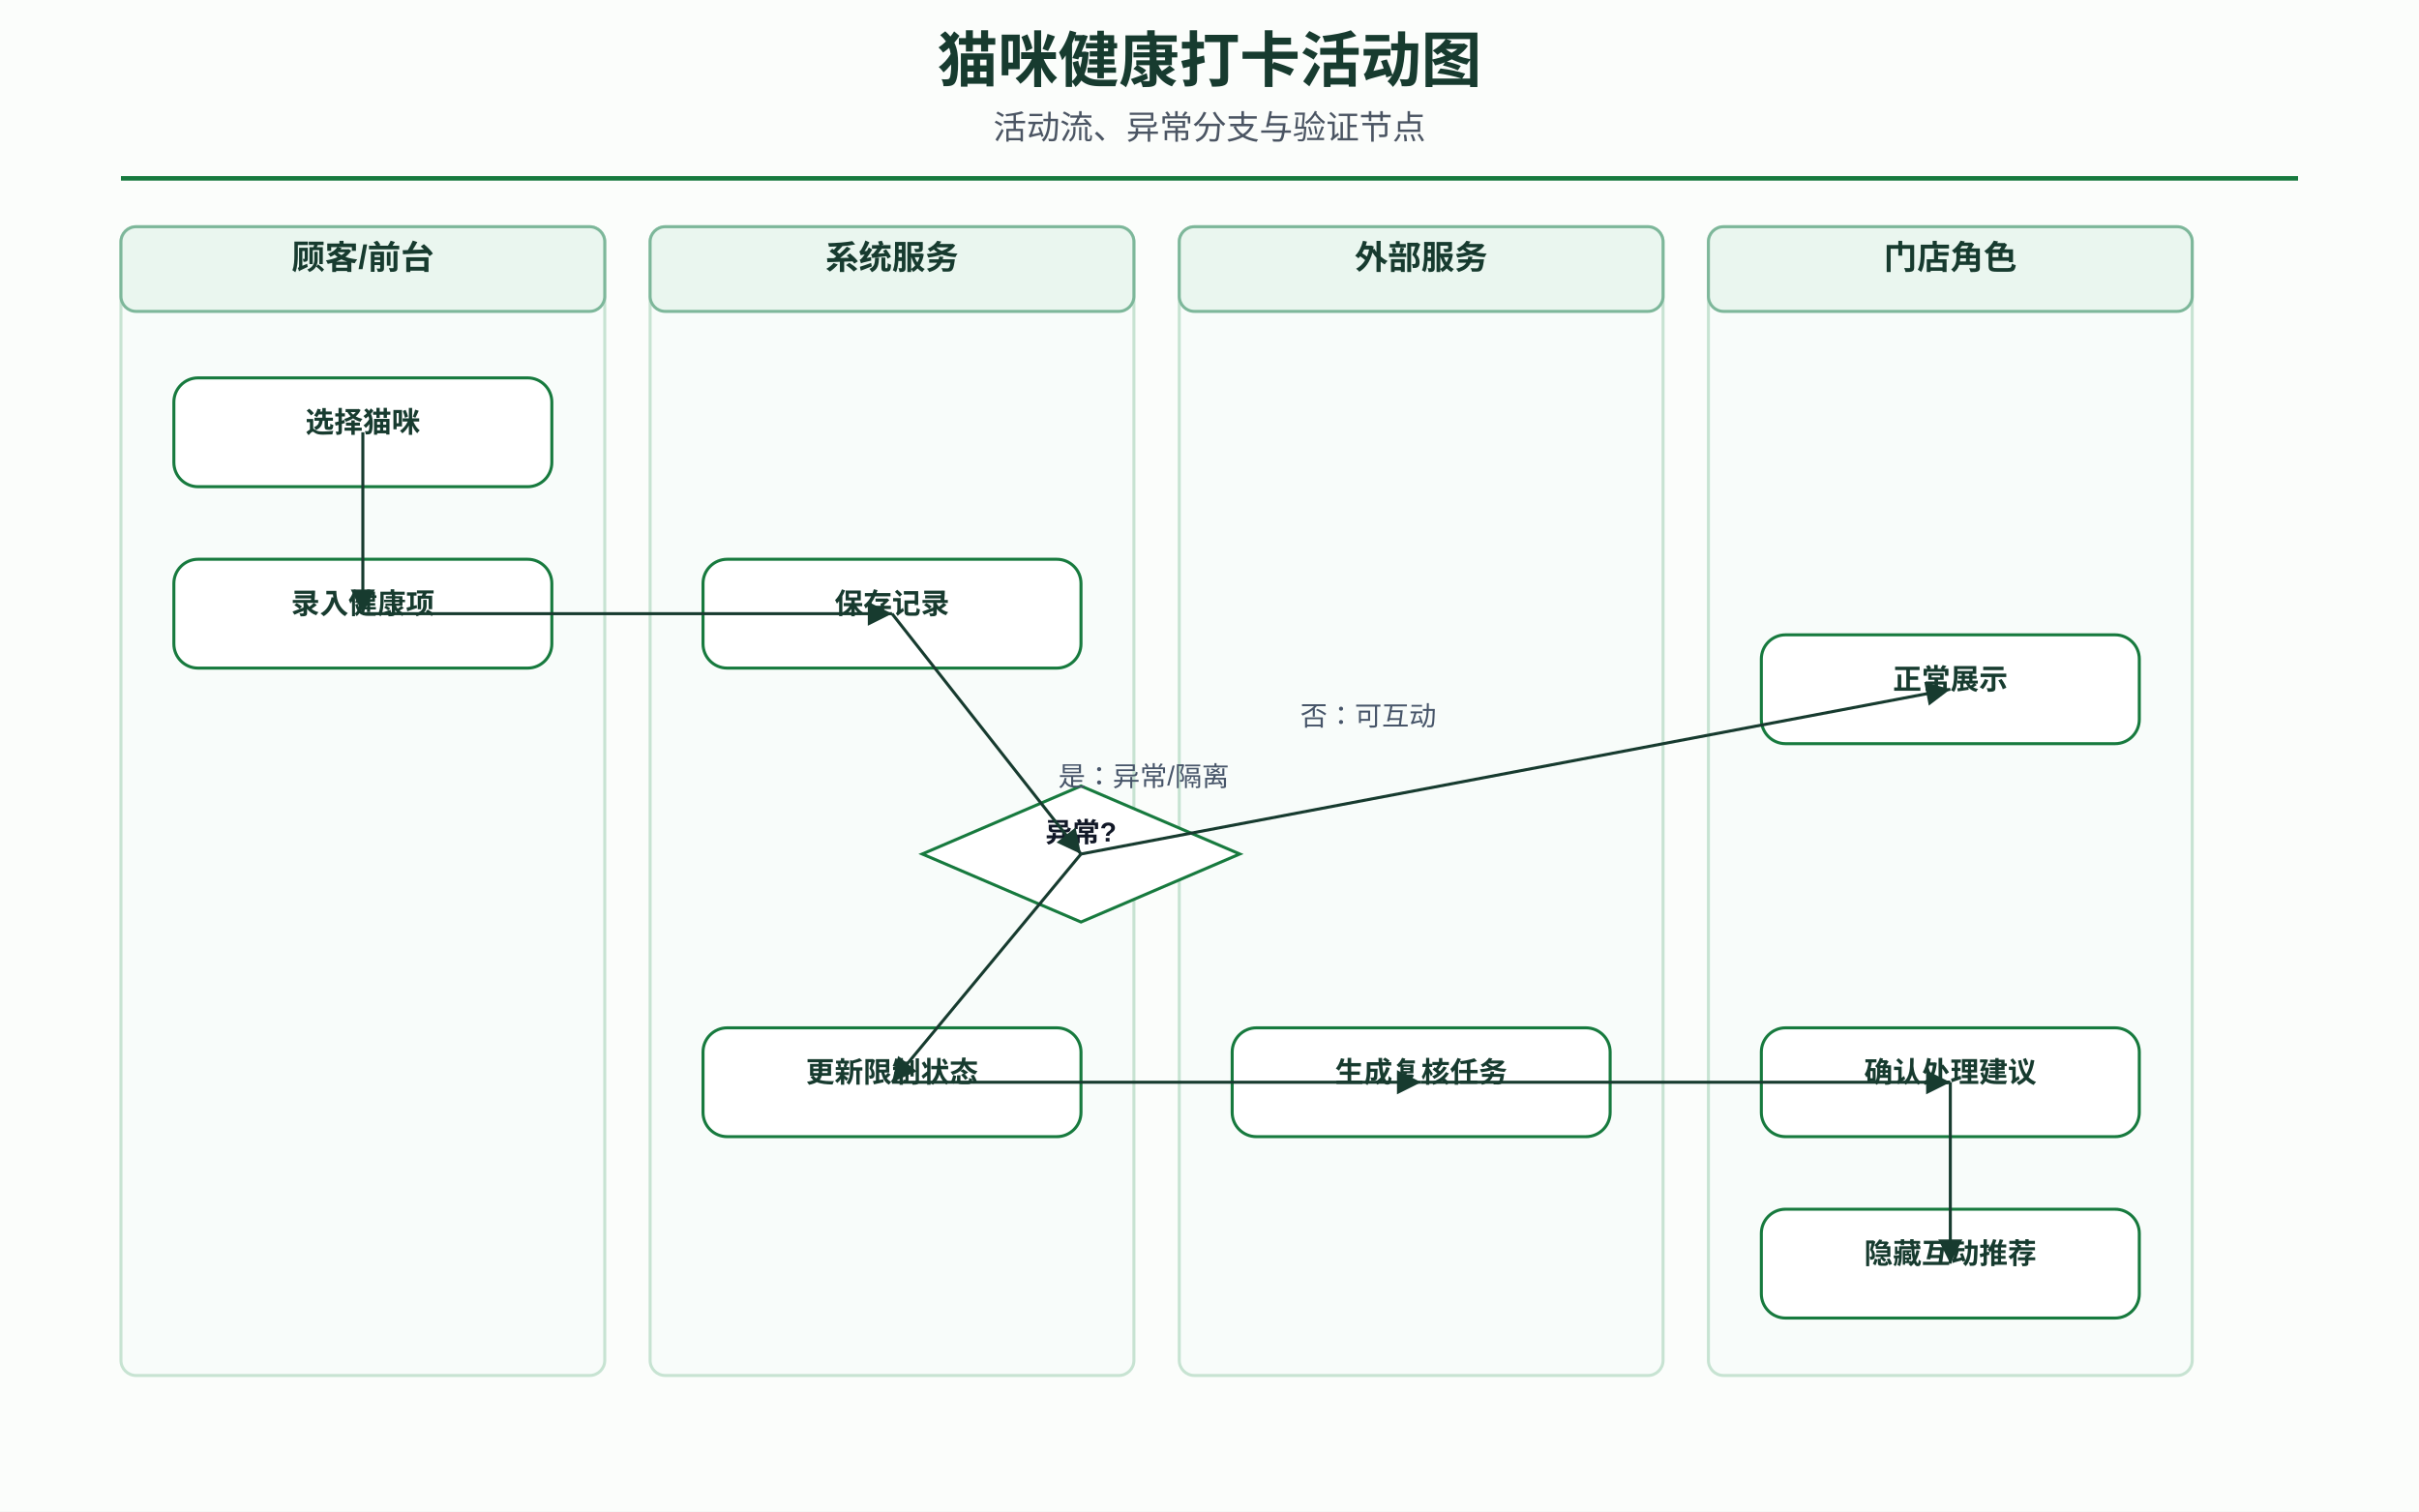
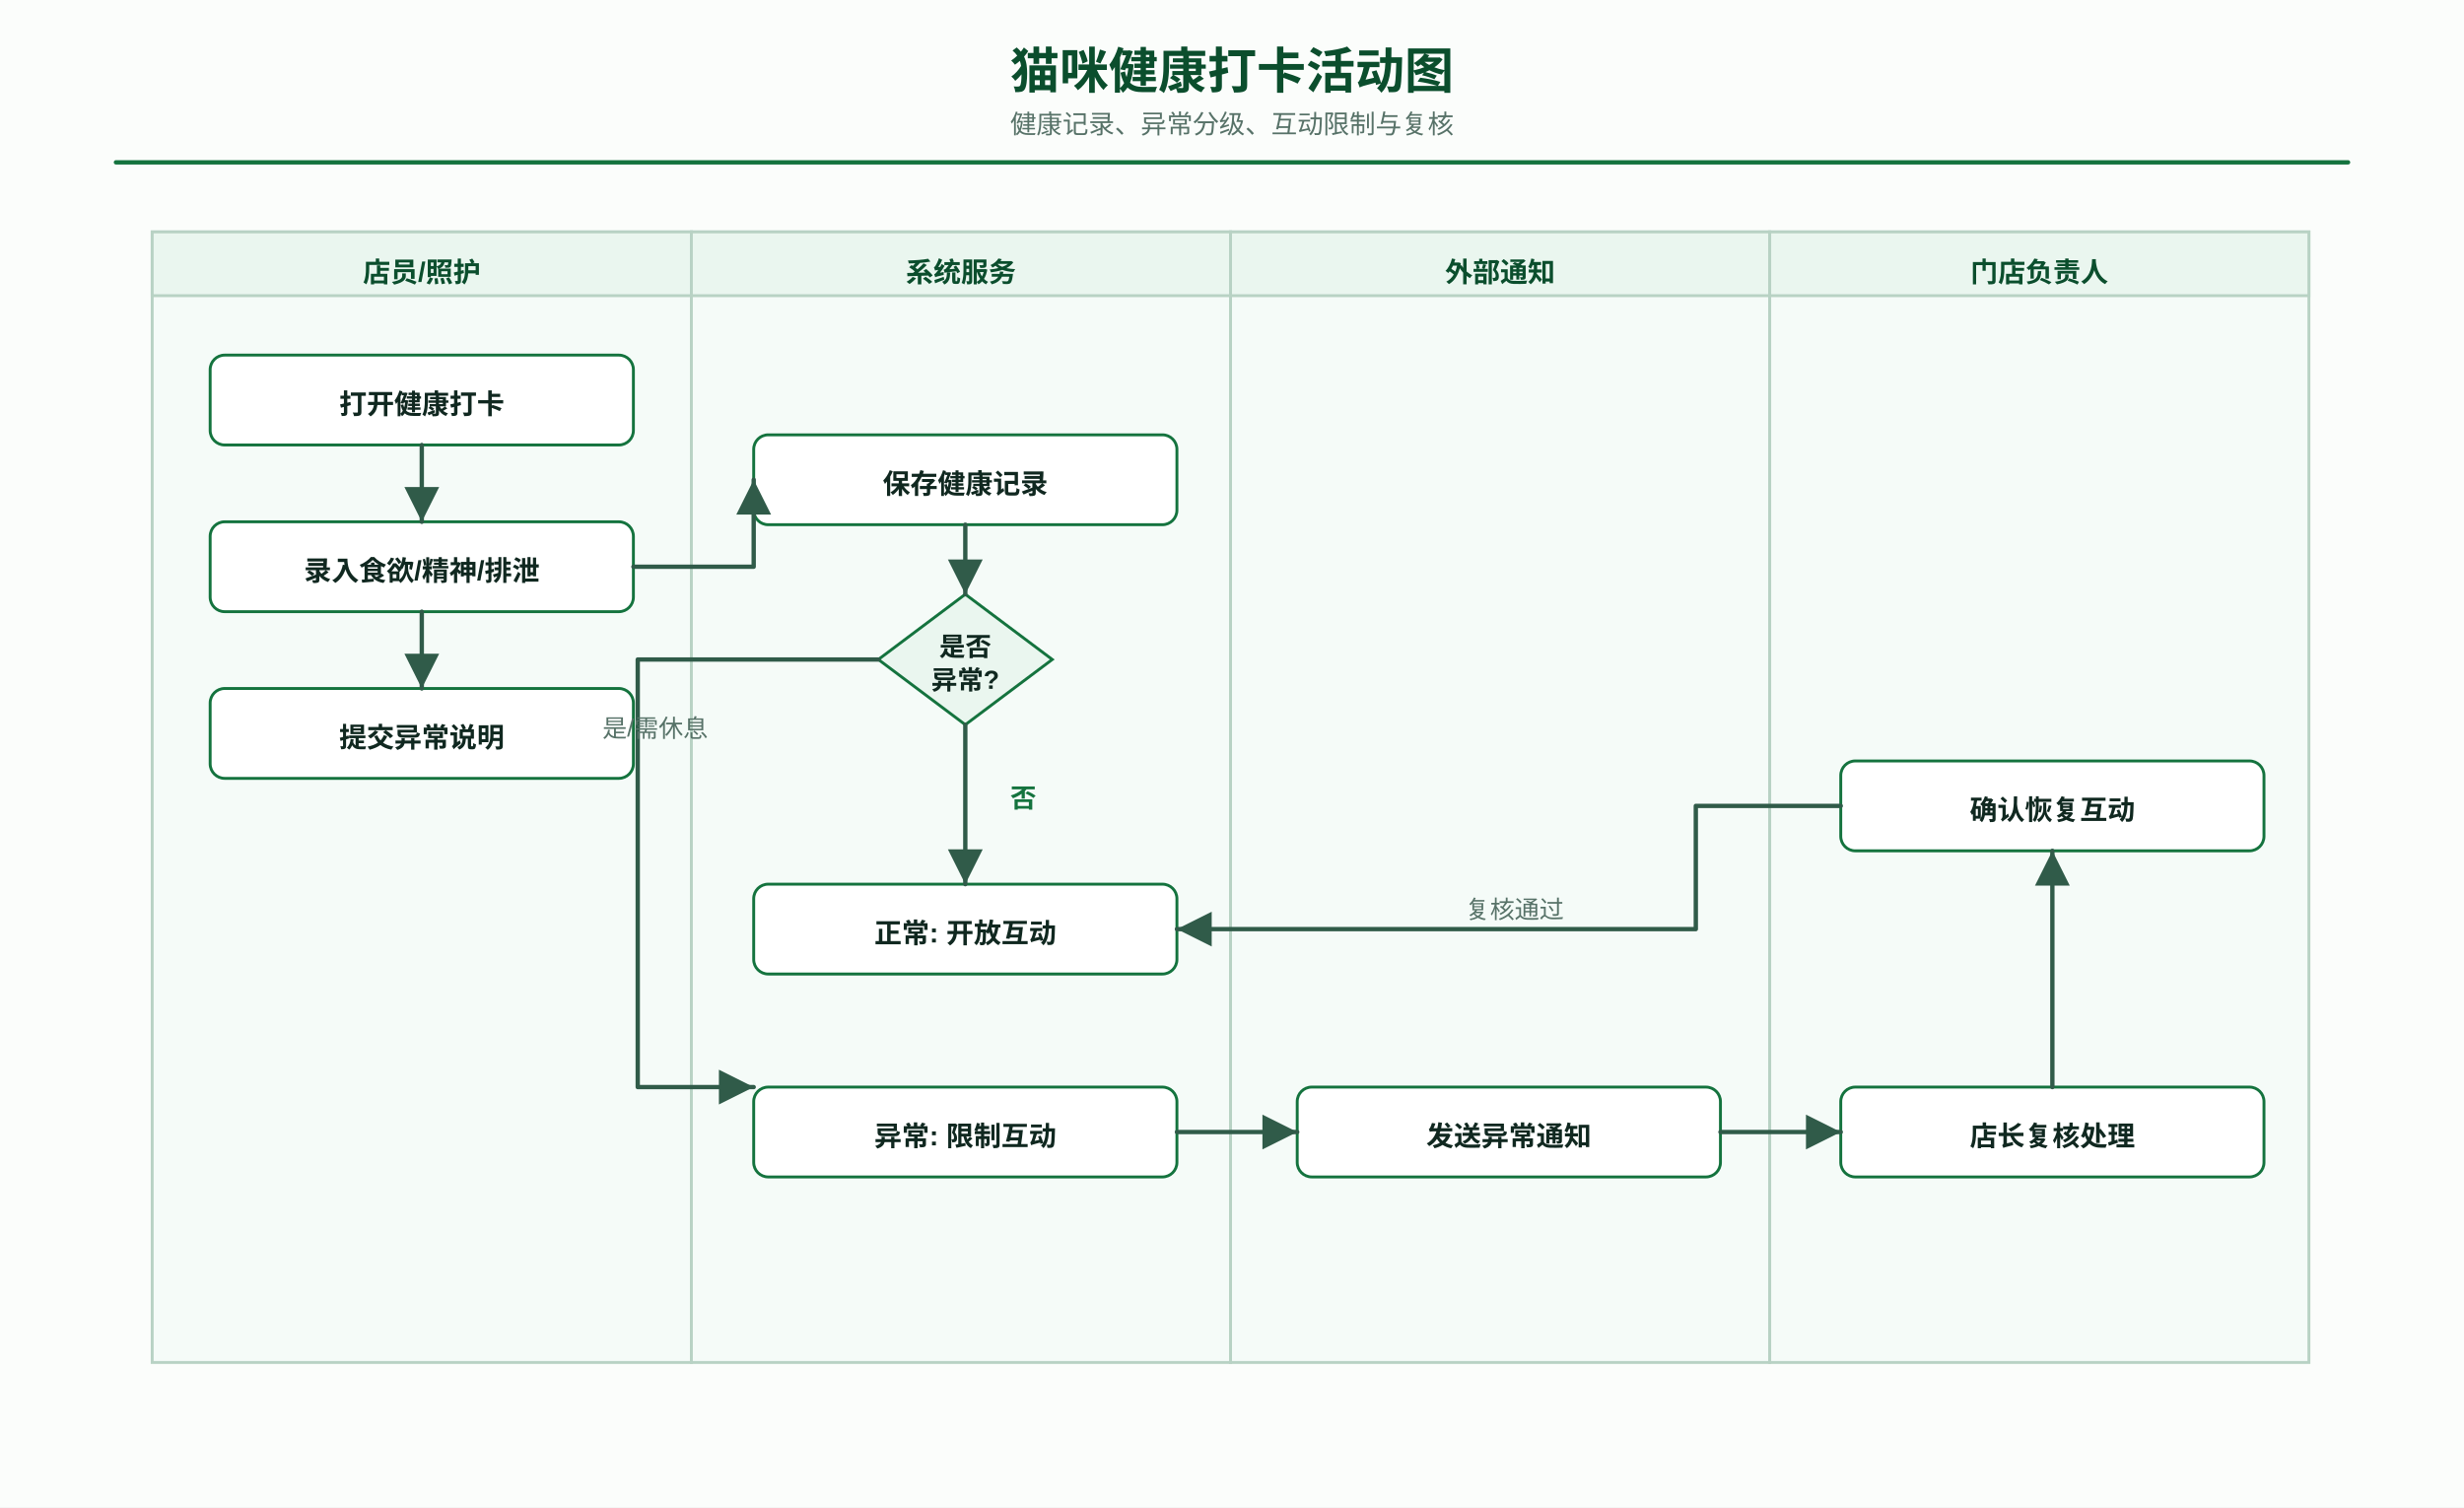
- <svg xmlns="http://www.w3.org/2000/svg" width="1600" height="1000" viewBox="0 0 1600 1000">
+ <svg xmlns="http://www.w3.org/2000/svg" width="1700" height="1040" viewBox="0 0 1700 1040">
  <defs>
    <marker id="arrow" markerWidth="12" markerHeight="12" refX="10" refY="6" orient="auto" markerUnits="strokeWidth">
-       <path d="M2,2 L10,6 L2,10 z" fill="#173B2F" />
+       <path d="M2,2 L10,6 L2,10 Z" fill="#305B49" />
    </marker>
-     <linearGradient id="head" x1="0" y1="0" x2="1" y2="1">
-       <stop offset="0%" stop-color="#F8FCFA" />
-       <stop offset="100%" stop-color="#EAF6EF" />
-     </linearGradient>
+     <marker id="arrowGreen" markerWidth="12" markerHeight="12" refX="10" refY="6" orient="auto" markerUnits="strokeWidth">
+       <path d="M2,2 L10,6 L2,10 Z" fill="#14733E" />
+     </marker>
  </defs>
-   <rect width="100%" height="100%" fill="#FBFDFB" />
-   <text x="800.0" y="54" text-anchor="middle" font-family="Microsoft YaHei, Arial" font-size="40" font-weight="800" fill="#173B2F">猫咪健康打卡活动图</text>
-   <text x="800.0" y="92" text-anchor="middle" font-family="Microsoft YaHei, Arial" font-size="22" fill="#4B5563">活动流、异常分支与验证节点</text>
-   <line x1="80" y1="118" x2="1520" y2="118" stroke="#177A3E" stroke-width="3" />
-   <rect x="80" y="150" width="320" height="760" rx="10" fill="#F8FCFA" stroke="#C7E3D2" stroke-width="2" />
-   <rect x="80" y="150" width="320" height="56" rx="10" fill="#EAF6EF" stroke="#7DB79A" stroke-width="2" />
-   <text x="240.0" y="178.0" text-anchor="middle" font-family="Microsoft YaHei, Arial" font-size="22" font-weight="600" fill="#173B2F">
-     <tspan x="240.0" dy="0">顾客/前台</tspan>
-   </text>
-   <rect x="430" y="150" width="320" height="760" rx="10" fill="#F8FCFA" stroke="#C7E3D2" stroke-width="2" />
-   <rect x="430" y="150" width="320" height="56" rx="10" fill="#EAF6EF" stroke="#7DB79A" stroke-width="2" />
-   <text x="590.0" y="178.0" text-anchor="middle" font-family="Microsoft YaHei, Arial" font-size="22" font-weight="600" fill="#173B2F">
-     <tspan x="590.0" dy="0">系统服务</tspan>
-   </text>
-   <rect x="780" y="150" width="320" height="760" rx="10" fill="#F8FCFA" stroke="#C7E3D2" stroke-width="2" />
-   <rect x="780" y="150" width="320" height="56" rx="10" fill="#EAF6EF" stroke="#7DB79A" stroke-width="2" />
-   <text x="940.0" y="178.0" text-anchor="middle" font-family="Microsoft YaHei, Arial" font-size="22" font-weight="600" fill="#173B2F">
-     <tspan x="940.0" dy="0">外部服务</tspan>
-   </text>
-   <rect x="1130" y="150" width="320" height="760" rx="10" fill="#F8FCFA" stroke="#C7E3D2" stroke-width="2" />
-   <rect x="1130" y="150" width="320" height="56" rx="10" fill="#EAF6EF" stroke="#7DB79A" stroke-width="2" />
-   <text x="1290.0" y="178.0" text-anchor="middle" font-family="Microsoft YaHei, Arial" font-size="22" font-weight="600" fill="#173B2F">
-     <tspan x="1290.0" dy="0">门店角色</tspan>
-   </text>
-   <rect x="115" y="250" width="250" height="72" rx="16" fill="#FFFFFF" stroke="#177A3E" stroke-width="2" />
-   <text x="240.0" y="286.0" text-anchor="middle" font-family="Microsoft YaHei, Arial" font-size="19" font-weight="600" fill="#173B2F">
-     <tspan x="240.0" dy="0">选择猫咪</tspan>
-   </text>
-   <rect x="115" y="370" width="250" height="72" rx="16" fill="#FFFFFF" stroke="#177A3E" stroke-width="2" />
-   <text x="240.0" y="406.0" text-anchor="middle" font-family="Microsoft YaHei, Arial" font-size="19" font-weight="600" fill="#173B2F">
-     <tspan x="240.0" dy="0">录入健康项</tspan>
-   </text>
-   <rect x="465" y="370" width="250" height="72" rx="16" fill="#FFFFFF" stroke="#177A3E" stroke-width="2" />
-   <text x="590.0" y="406.0" text-anchor="middle" font-family="Microsoft YaHei, Arial" font-size="19" font-weight="600" fill="#173B2F">
-     <tspan x="590.0" dy="0">保存记录</tspan>
-   </text>
-   <polygon points="715,520.0 820.0,565 715,610.0 610.0,565" fill="#FFFFFF" stroke="#177A3E" stroke-width="2" />
-   <text x="715" y="557" text-anchor="middle" font-family="Microsoft YaHei, Arial" font-size="18" font-weight="600" fill="#111827">
-     <tspan x="715" dy="0">异常?</tspan>
-   </text>
-   <rect x="465" y="680" width="250" height="72" rx="16" fill="#FFFFFF" stroke="#177A3E" stroke-width="2" />
-   <text x="590.0" y="716.0" text-anchor="middle" font-family="Microsoft YaHei, Arial" font-size="19" font-weight="600" fill="#173B2F">
-     <tspan x="590.0" dy="0">更新限制状态</tspan>
-   </text>
-   <rect x="815" y="680" width="250" height="72" rx="16" fill="#FFFFFF" stroke="#177A3E" stroke-width="2" />
-   <text x="940.0" y="716.0" text-anchor="middle" font-family="Microsoft YaHei, Arial" font-size="19" font-weight="600" fill="#173B2F">
-     <tspan x="940.0" dy="0">生成复核任务</tspan>
-   </text>
-   <rect x="1165" y="680" width="250" height="72" rx="16" fill="#FFFFFF" stroke="#177A3E" stroke-width="2" />
-   <text x="1290.0" y="716.0" text-anchor="middle" font-family="Microsoft YaHei, Arial" font-size="19" font-weight="600" fill="#173B2F">
-     <tspan x="1290.0" dy="0">确认处理建议</tspan>
-   </text>
-   <rect x="1165" y="800" width="250" height="72" rx="16" fill="#FFFFFF" stroke="#177A3E" stroke-width="2" />
-   <text x="1290.0" y="836.0" text-anchor="middle" font-family="Microsoft YaHei, Arial" font-size="19" font-weight="600" fill="#173B2F">
-     <tspan x="1290.0" dy="0">隐藏互动推荐</tspan>
-   </text>
-   <rect x="1165" y="420" width="250" height="72" rx="16" fill="#FFFFFF" stroke="#177A3E" stroke-width="2" />
-   <text x="1290.0" y="456.0" text-anchor="middle" font-family="Microsoft YaHei, Arial" font-size="19" font-weight="600" fill="#173B2F">
-     <tspan x="1290.0" dy="0">正常展示</tspan>
-   </text>
-   <line x1="240" y1="286" x2="240" y2="406" stroke="#173B2F" stroke-width="2" marker-end="url(#arrow)" />
-   <line x1="240" y1="406" x2="590" y2="406" stroke="#173B2F" stroke-width="2" marker-end="url(#arrow)" />
-   <line x1="590" y1="406" x2="715" y2="565" stroke="#173B2F" stroke-width="2" marker-end="url(#arrow)" />
-   <line x1="715" y1="565" x2="590" y2="716" stroke="#173B2F" stroke-width="2" marker-end="url(#arrow)" />
-   <line x1="590" y1="716" x2="940" y2="716" stroke="#173B2F" stroke-width="2" marker-end="url(#arrow)" />
-   <line x1="940" y1="716" x2="1290" y2="716" stroke="#173B2F" stroke-width="2" marker-end="url(#arrow)" />
-   <line x1="1290" y1="716" x2="1290" y2="836" stroke="#173B2F" stroke-width="2" marker-end="url(#arrow)" />
-   <line x1="715" y1="565" x2="1290" y2="456" stroke="#173B2F" stroke-width="2" marker-end="url(#arrow)" />
-   <text x="700" y="520" text-anchor="start" font-family="Microsoft YaHei, Arial" font-size="18" font-weight="400" fill="#475569">
-     <tspan x="700" dy="0">是：异常/隔离</tspan>
-   </text>
-   <text x="860" y="480" text-anchor="start" font-family="Microsoft YaHei, Arial" font-size="18" font-weight="400" fill="#475569">
-     <tspan x="860" dy="0">否：可互动</tspan>
-   </text>
+   <rect x="0" y="0" width="1700" height="1040" fill="#FBFDFB" />
+   <text x="850.0" y="61.0" text-anchor="middle" font-family="Microsoft YaHei, SimHei, Arial" font-size="34" font-weight="700" fill="#0B4E2D">猫咪健康打卡活动图</text>
+   <text x="850.0" y="92.0" text-anchor="middle" font-family="Microsoft YaHei, SimHei, Arial" font-size="18" font-weight="400" fill="#577268">健康记录、异常分级、互动限制与复核</text>
+   <polyline points="80.0,112.0 1620.0,112.0" fill="none" stroke="#14733E" stroke-width="3" stroke-linejoin="round" stroke-linecap="round" />
+   <rect x="105" y="160" width="372" height="780" fill="#F5FBF8" stroke="#B8D2C4" stroke-width="2" />
+   <rect x="105" y="160" width="372" height="44" fill="#EAF6EF" stroke="#B8D2C4" stroke-width="2" />
+   <text x="291.0" y="194.5" text-anchor="middle" font-family="Microsoft YaHei, SimHei, Arial" font-size="19" font-weight="700" fill="#0B4E2D">店员/照护</text>
+   <rect x="477" y="160" width="372" height="780" fill="#F5FBF8" stroke="#B8D2C4" stroke-width="2" />
+   <rect x="477" y="160" width="372" height="44" fill="#EAF6EF" stroke="#B8D2C4" stroke-width="2" />
+   <text x="663.0" y="194.5" text-anchor="middle" font-family="Microsoft YaHei, SimHei, Arial" font-size="19" font-weight="700" fill="#0B4E2D">系统服务</text>
+   <rect x="849" y="160" width="372" height="780" fill="#F5FBF8" stroke="#B8D2C4" stroke-width="2" />
+   <rect x="849" y="160" width="372" height="44" fill="#EAF6EF" stroke="#B8D2C4" stroke-width="2" />
+   <text x="1035.0" y="194.5" text-anchor="middle" font-family="Microsoft YaHei, SimHei, Arial" font-size="19" font-weight="700" fill="#0B4E2D">外部通知</text>
+   <rect x="1221" y="160" width="372" height="780" fill="#F5FBF8" stroke="#B8D2C4" stroke-width="2" />
+   <rect x="1221" y="160" width="372" height="44" fill="#EAF6EF" stroke="#B8D2C4" stroke-width="2" />
+   <text x="1407.0" y="194.5" text-anchor="middle" font-family="Microsoft YaHei, SimHei, Arial" font-size="19" font-weight="700" fill="#0B4E2D">门店负责人</text>
+   <rect x="145" y="245" width="292" height="62" rx="10" fill="#FFFFFF" stroke="#14733E" stroke-width="2" />
+   <text x="291.0" y="285.5" text-anchor="middle" font-family="Microsoft YaHei, SimHei, Arial" font-size="19" font-weight="700" fill="#102820">打开健康打卡</text>
+   <rect x="145" y="360" width="292" height="62" rx="10" fill="#FFFFFF" stroke="#14733E" stroke-width="2" />
+   <text x="291.0" y="400.5" text-anchor="middle" font-family="Microsoft YaHei, SimHei, Arial" font-size="19" font-weight="700" fill="#102820">录入食欲/精神/排泄</text>
+   <rect x="145" y="475" width="292" height="62" rx="10" fill="#FFFFFF" stroke="#14733E" stroke-width="2" />
+   <text x="291.0" y="515.5" text-anchor="middle" font-family="Microsoft YaHei, SimHei, Arial" font-size="19" font-weight="700" fill="#102820">提交异常说明</text>
+   <rect x="520" y="300" width="292" height="62" rx="10" fill="#FFFFFF" stroke="#14733E" stroke-width="2" />
+   <text x="666.0" y="340.5" text-anchor="middle" font-family="Microsoft YaHei, SimHei, Arial" font-size="19" font-weight="700" fill="#102820">保存健康记录</text>
+   <polygon points="666.0,410.0 726.0,455.0 666.0,500.0 606.0,455.0" fill="#EAF6EF" stroke="#14733E" stroke-width="2" />
+   <text x="666.0" y="452.5" text-anchor="middle" font-family="Microsoft YaHei, SimHei, Arial" font-size="18" font-weight="700" fill="#102820">是否</text>
+   <text x="666.0" y="475.5" text-anchor="middle" font-family="Microsoft YaHei, SimHei, Arial" font-size="18" font-weight="700" fill="#102820">异常?</text>
+   <rect x="520" y="610" width="292" height="62" rx="10" fill="#FFFFFF" stroke="#14733E" stroke-width="2" />
+   <text x="666.0" y="650.5" text-anchor="middle" font-family="Microsoft YaHei, SimHei, Arial" font-size="19" font-weight="700" fill="#102820">正常: 开放互动</text>
+   <rect x="520" y="750" width="292" height="62" rx="10" fill="#FFFFFF" stroke="#14733E" stroke-width="2" />
+   <text x="666.0" y="790.5" text-anchor="middle" font-family="Microsoft YaHei, SimHei, Arial" font-size="19" font-weight="700" fill="#102820">异常: 限制互动</text>
+   <rect x="895" y="750" width="292" height="62" rx="10" fill="#FFFFFF" stroke="#14733E" stroke-width="2" />
+   <text x="1041.0" y="790.5" text-anchor="middle" font-family="Microsoft YaHei, SimHei, Arial" font-size="19" font-weight="700" fill="#102820">发送异常通知</text>
+   <rect x="1270" y="750" width="292" height="62" rx="10" fill="#FFFFFF" stroke="#14733E" stroke-width="2" />
+   <text x="1416.0" y="790.5" text-anchor="middle" font-family="Microsoft YaHei, SimHei, Arial" font-size="19" font-weight="700" fill="#102820">店长复核处理</text>
+   <rect x="1270" y="525" width="292" height="62" rx="10" fill="#FFFFFF" stroke="#14733E" stroke-width="2" />
+   <text x="1416.0" y="565.5" text-anchor="middle" font-family="Microsoft YaHei, SimHei, Arial" font-size="19" font-weight="700" fill="#102820">确认恢复互动</text>
+   <polyline points="291.0,307.0 291.0,360.0" fill="none" stroke="#305B49" stroke-width="3" stroke-linejoin="round" stroke-linecap="round" marker-end="url(#arrow)" />
+   <polyline points="291.0,422.0 291.0,475.0" fill="none" stroke="#305B49" stroke-width="3" stroke-linejoin="round" stroke-linecap="round" marker-end="url(#arrow)" />
+   <polyline points="437.0,391.0 520.0,391.0 520.0,331.0" fill="none" stroke="#305B49" stroke-width="3" stroke-linejoin="round" stroke-linecap="round" marker-end="url(#arrow)" />
+   <polyline points="666.0,362.0 666.0,410.0" fill="none" stroke="#305B49" stroke-width="3" stroke-linejoin="round" stroke-linecap="round" marker-end="url(#arrow)" />
+   <polyline points="666.0,500.0 666.0,610.0" fill="none" stroke="#305B49" stroke-width="3" stroke-linejoin="round" stroke-linecap="round" marker-end="url(#arrow)" />
+   <text x="706.0" y="557.0" text-anchor="middle" font-family="Microsoft YaHei, SimHei, Arial" font-size="18" font-weight="700" fill="#14733E">否</text>
+   <polyline points="606.0,455.0 440.0,455.0 440.0,750.0 520.0,750.0" fill="none" stroke="#305B49" stroke-width="3" stroke-linejoin="round" stroke-linecap="round" marker-end="url(#arrow)" />
+   <text x="452.0" y="508.5" text-anchor="middle" font-family="Microsoft YaHei, SimHei, Arial" font-size="17" font-weight="400" fill="#577268">是/需休息</text>
+   <polyline points="812.0,781.0 895.0,781.0" fill="none" stroke="#305B49" stroke-width="3" stroke-linejoin="round" stroke-linecap="round" marker-end="url(#arrow)" />
+   <polyline points="1187.0,781.0 1270.0,781.0" fill="none" stroke="#305B49" stroke-width="3" stroke-linejoin="round" stroke-linecap="round" marker-end="url(#arrow)" />
+   <polyline points="1416.0,750.0 1416.0,587.0" fill="none" stroke="#305B49" stroke-width="3" stroke-linejoin="round" stroke-linecap="round" marker-end="url(#arrow)" />
+   <polyline points="1270.0,556.0 1170.0,556.0 1170.0,641.0 812.0,641.0" fill="none" stroke="#305B49" stroke-width="3" stroke-linejoin="round" stroke-linecap="round" marker-end="url(#arrow)" />
+   <text x="1045.0" y="633.5" text-anchor="middle" font-family="Microsoft YaHei, SimHei, Arial" font-size="17" font-weight="400" fill="#577268">复核通过</text>
</svg>
